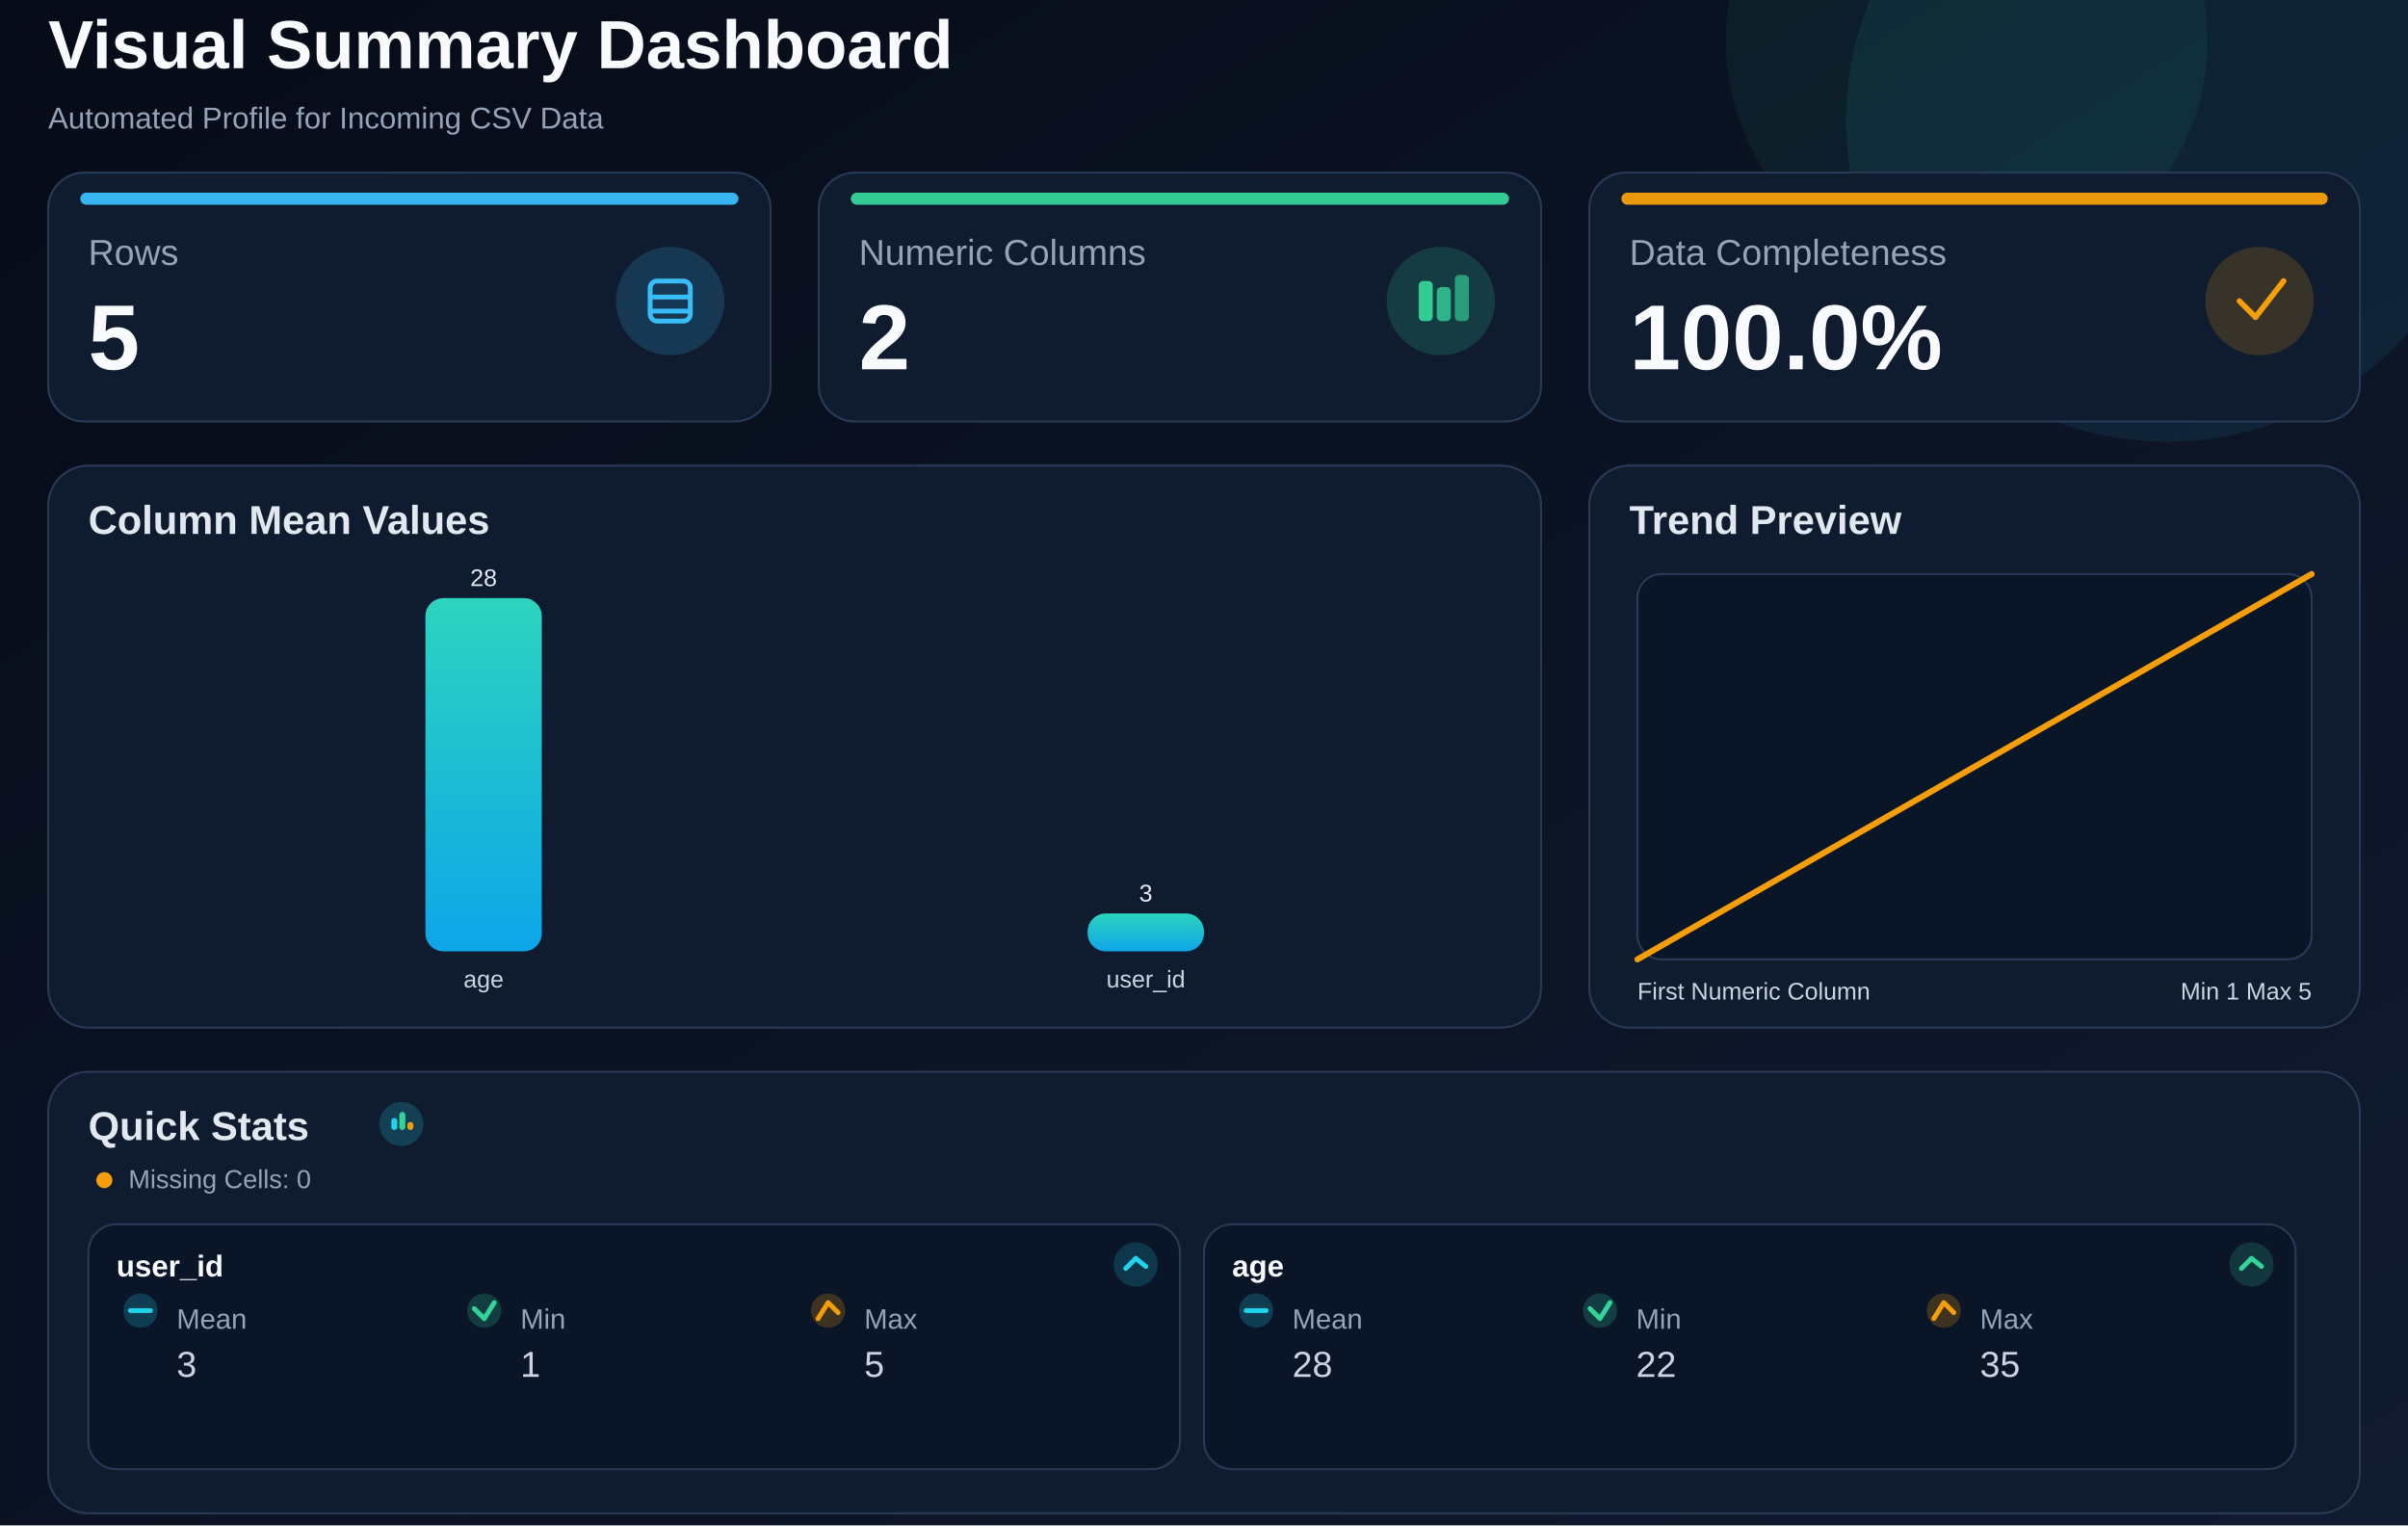
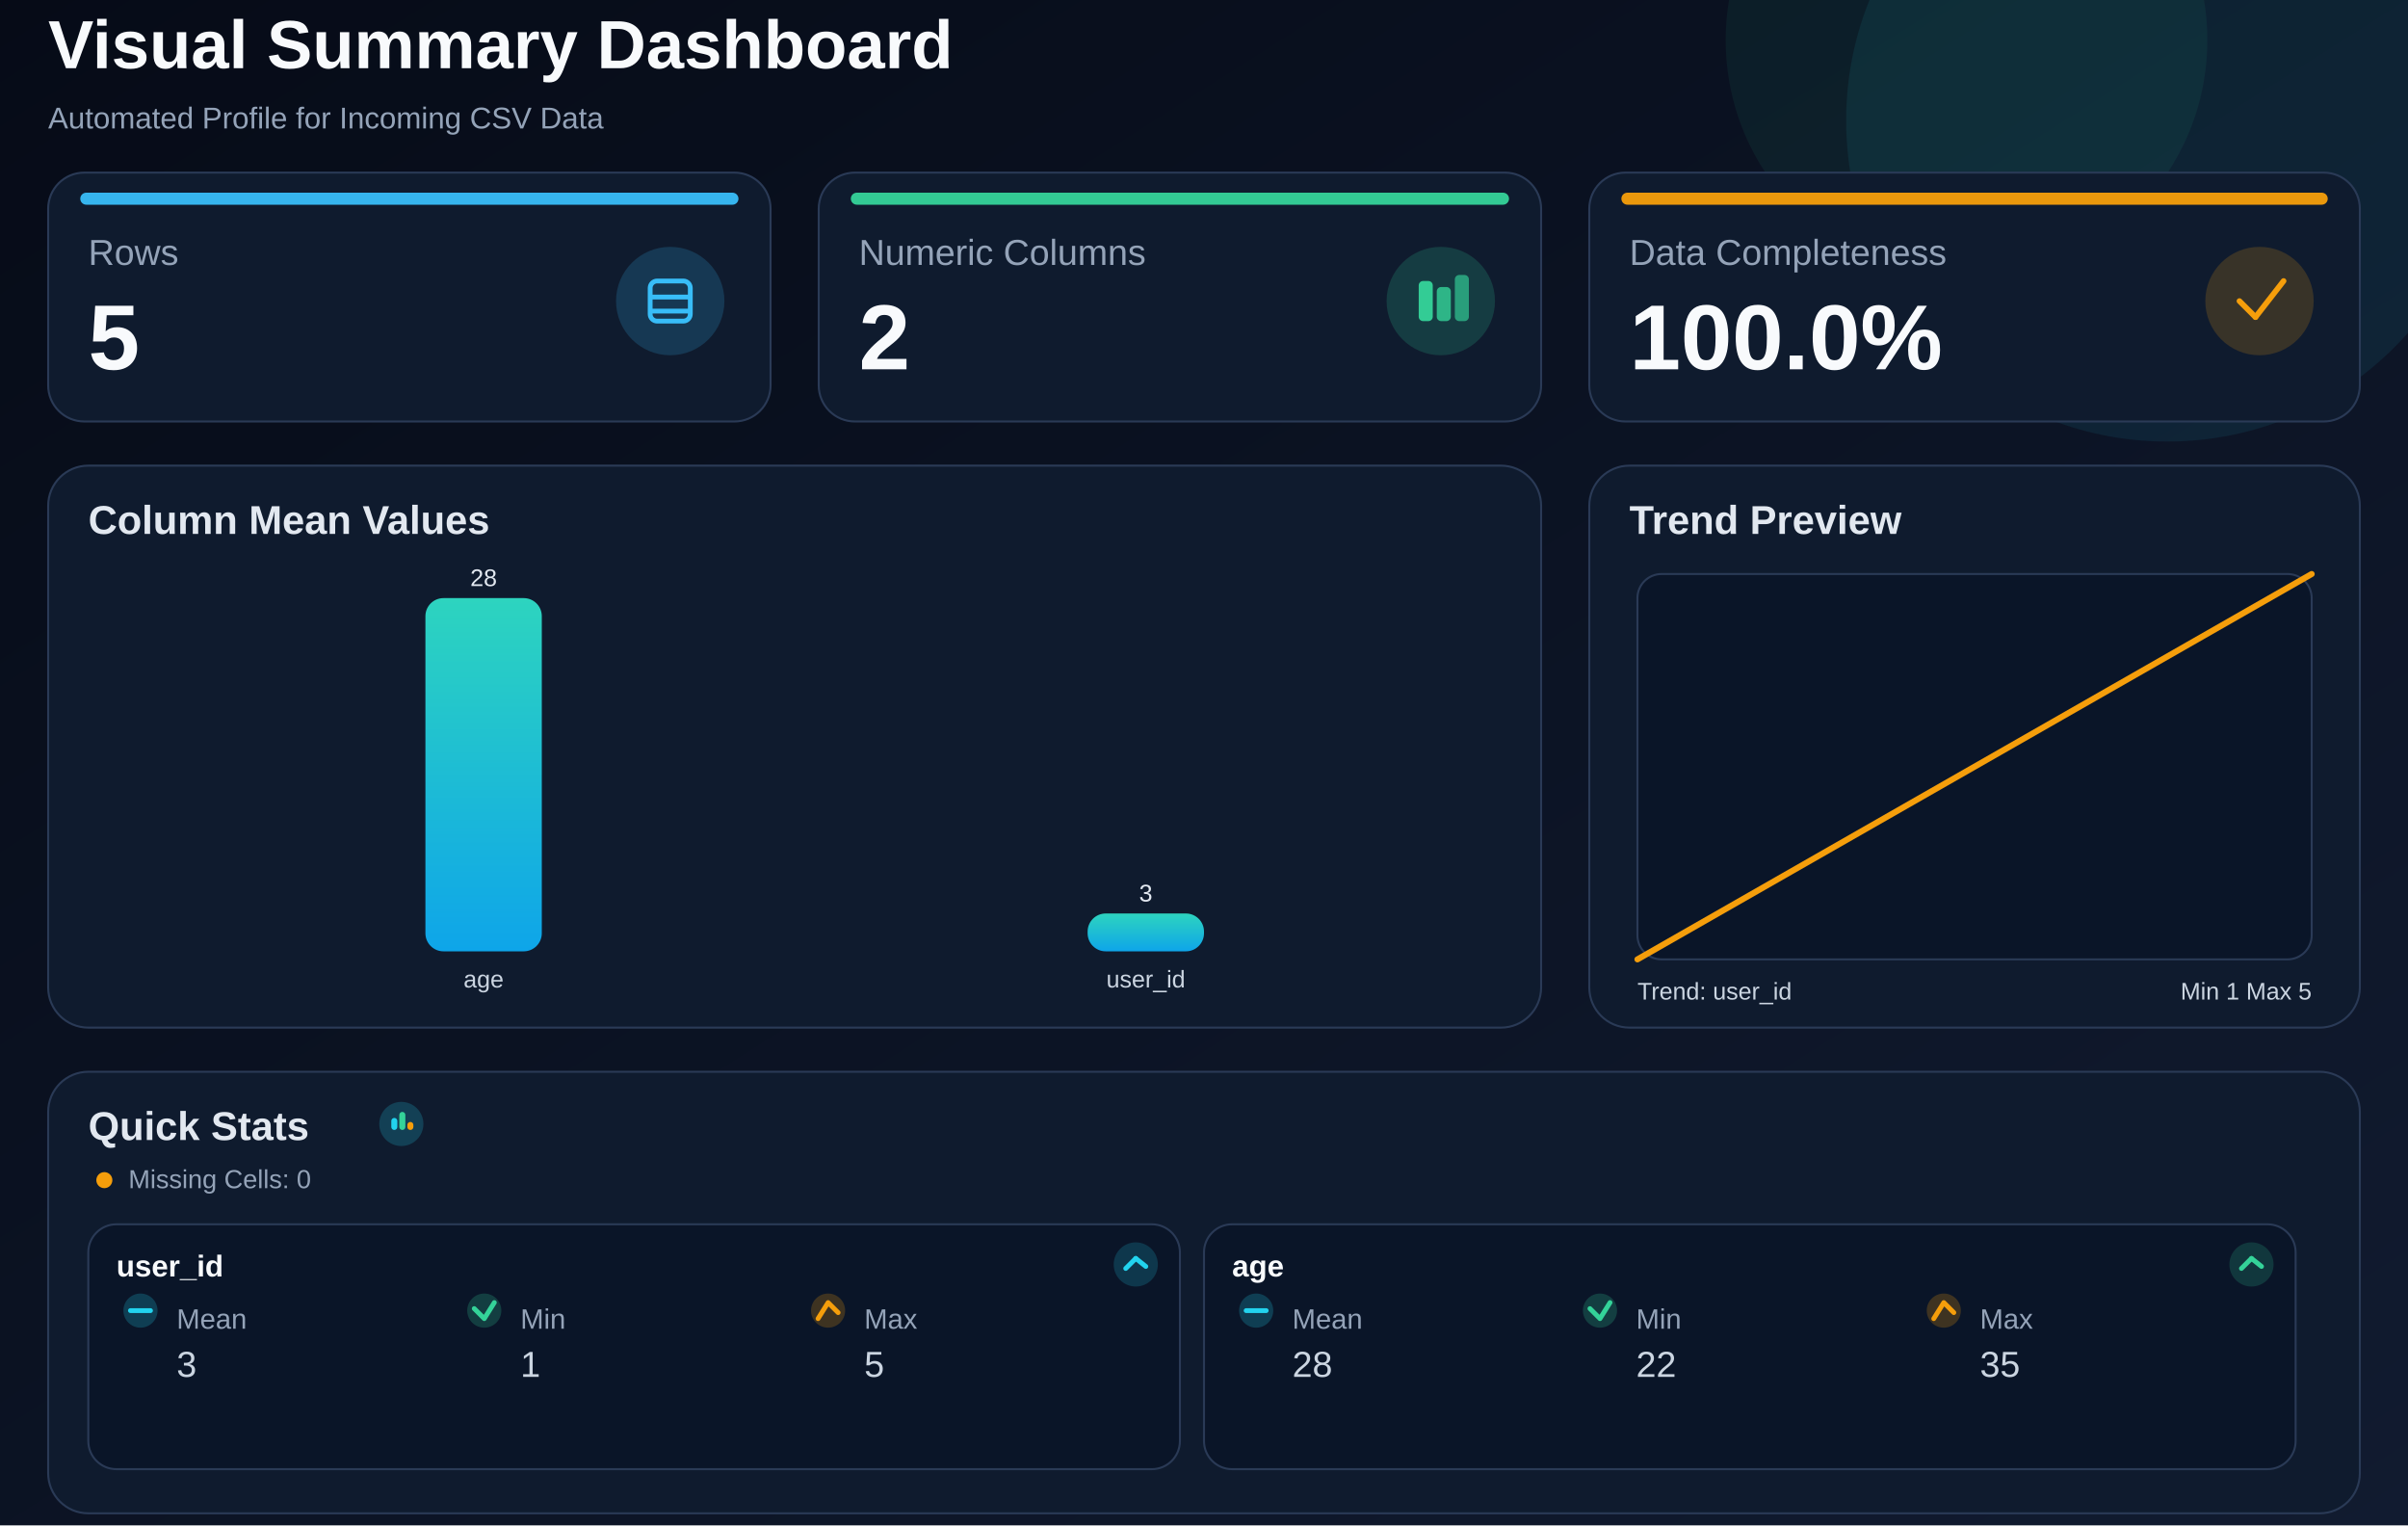
<svg xmlns="http://www.w3.org/2000/svg" width="1200" height="760" font-family="Poppins, Segoe UI, Arial, sans-serif">
  <defs>
    <linearGradient id="bg" x1="0" y1="0" x2="1" y2="1">
      <stop offset="0%" stop-color="#060b17" />
      <stop offset="100%" stop-color="#111b30" />
    </linearGradient>
    <linearGradient id="bar" x1="0" y1="0" x2="0" y2="1">
      <stop offset="0%" stop-color="#2dd4bf" />
      <stop offset="100%" stop-color="#0ea5e9" />
    </linearGradient>
  </defs>
  <rect width="1200" height="760" fill="url(#bg)" />
  <circle cx="1080" cy="60" r="160" fill="#22d3ee" opacity="0.08" />
  <circle cx="980" cy="20" r="120" fill="#34d399" opacity="0.07" />
  <text x="24" y="34" font-size="34" font-weight="700" fill="#f8fafc">Visual Summary Dashboard</text>
  <text x="24" y="64" font-size="15" fill="#94a3b8">Automated Profile for Incoming CSV Data</text>
  <rect x="24" y="86" width="360" height="124" rx="18" fill="#0f1b2e" stroke="#2a3a56" />
  <rect x="40" y="96" width="328" height="6" rx="3" fill="#38bdf8" opacity="0.95" />
  <circle cx="334" cy="150" r="27" fill="#38bdf8" opacity="0.18" />
  <rect x="324" y="140" width="20" height="20" rx="3.5" fill="none" stroke="#38bdf8" stroke-width="2.4" />
  <line x1="324" y1="148" x2="344" y2="148" stroke="#38bdf8" stroke-width="2.4" />
  <line x1="324" y1="155" x2="344" y2="155" stroke="#38bdf8" stroke-width="2.4" />
  <text x="44" y="132" font-size="18" font-weight="500" fill="#94a3b8">Rows</text>
  <text x="44" y="184" font-size="46" font-weight="700" fill="#f8fafc">5</text>
  <rect x="408" y="86" width="360" height="124" rx="18" fill="#0f1b2e" stroke="#2a3a56" />
  <rect x="424" y="96" width="328" height="6" rx="3" fill="#34d399" opacity="0.95" />
  <circle cx="718" cy="150" r="27" fill="#34d399" opacity="0.18" />
  <rect x="707" y="140" width="7" height="20" rx="2.2" fill="#34d399" opacity="0.95" />
  <rect x="716" y="143" width="7" height="17" rx="2.2" fill="#34d399" opacity="0.8" />
  <rect x="725" y="137" width="7" height="23" rx="2.2" fill="#34d399" opacity="0.65" />
  <text x="428" y="132" font-size="18" font-weight="500" fill="#94a3b8">Numeric Columns</text>
  <text x="428" y="184" font-size="46" font-weight="700" fill="#f8fafc">2</text>
  <rect x="792" y="86" width="384" height="124" rx="18" fill="#0f1b2e" stroke="#2a3a56" />
  <rect x="808" y="96" width="352" height="6" rx="3" fill="#f59e0b" opacity="0.95" />
  <circle cx="1126" cy="150" r="27" fill="#f59e0b" opacity="0.18" />
  <line x1="1116" y1="150" x2="1124" y2="158" stroke="#f59e0b" stroke-width="2.8" stroke-linecap="round" />
  <line x1="1124" y1="158" x2="1138" y2="140" stroke="#f59e0b" stroke-width="2.8" stroke-linecap="round" />
  <text x="812" y="132" font-size="18" font-weight="500" fill="#94a3b8">Data Completeness</text>
  <text x="812" y="184" font-size="46" font-weight="700" fill="#f8fafc">100.0%</text>
  <rect x="24" y="232" width="744" height="280" rx="20" fill="#0f1b2e" stroke="#2a3a56" />
  <text x="44" y="266" font-size="20" font-weight="600" fill="#e2e8f0">Column Mean Values</text>
  <rect x="212.00" y="298.00" width="58.00" height="176.00" rx="9" fill="url(#bar)" />
  <text x="241.00" y="492" font-size="12" fill="#cbd5e1" text-anchor="middle">age</text>
  <text x="241.00" y="292.00" font-size="12" fill="#e2e8f0" text-anchor="middle">28</text>
  <rect x="542.00" y="455.14" width="58.00" height="18.86" rx="9" fill="url(#bar)" />
  <text x="571.00" y="492" font-size="12" fill="#cbd5e1" text-anchor="middle">user_id</text>
  <text x="571.00" y="449.14" font-size="12" fill="#e2e8f0" text-anchor="middle">3</text>
  <rect x="792" y="232" width="384" height="280" rx="20" fill="#0f1b2e" stroke="#2a3a56" />
  <text x="812" y="266" font-size="20" font-weight="600" fill="#e2e8f0">Trend Preview</text>
  <rect x="816" y="286" width="336" height="192" rx="12" fill="#0a1528" stroke="#2a3a56" />
  <polyline points="816.00,478.00 900.00,430.00 984.00,382.00 1068.00,334.00 1152.00,286.00" fill="none" stroke="#f59e0b" stroke-width="3" stroke-linecap="round" stroke-linejoin="round" />
-   <text x="816" y="498" font-size="12" fill="#cbd5e1">First Numeric Column</text>
+   <text x="816" y="498" font-size="12" fill="#cbd5e1">Trend: user_id</text>
  <text x="1152" y="498" font-size="12" fill="#cbd5e1" text-anchor="end">Min 1  Max 5</text>
  <rect x="24" y="534" width="1152" height="220" rx="20" fill="#0f1b2e" stroke="#2a3a56" />
  <circle cx="200" cy="560" r="11" fill="#22d3ee" opacity="0.2" />
  <rect x="195" y="557" width="3" height="6" rx="1.5" fill="#22d3ee" />
  <rect x="199" y="554" width="3" height="9" rx="1.5" fill="#34d399" />
  <rect x="203" y="559" width="3" height="4" rx="1.5" fill="#f59e0b" />
  <text x="44" y="568" font-size="20" font-weight="600" fill="#e2e8f0">Quick Stats</text>
  <circle cx="52" cy="588" r="4" fill="#f59e0b" />
  <text x="64" y="592" font-size="13" fill="#94a3b8">Missing Cells: 0</text>
  <rect x="44.00" y="610" width="544.00" height="122" rx="14" fill="#0a1528" stroke="#2a3a56" />
  <circle cx="566.0" cy="630" r="11" fill="#22d3ee" opacity="0.18" />
  <line x1="561.0" y1="632" x2="566.0" y2="627" stroke="#22d3ee" stroke-width="2.4" stroke-linecap="round" />
  <line x1="566.0" y1="627" x2="571.0" y2="631" stroke="#22d3ee" stroke-width="2.4" stroke-linecap="round" />
  <text x="58.00" y="636" font-size="15" font-weight="600" fill="#f8fafc">user_id</text>
  <circle cx="70.0" cy="653" r="8.5" fill="#22d3ee" opacity="0.22" />
  <line x1="65.0" y1="653" x2="75.0" y2="653" stroke="#22d3ee" stroke-width="2.4" stroke-linecap="round" />
  <text x="88.00" y="662" font-size="14" fill="#94a3b8">Mean</text>
  <text x="88.00" y="686" font-size="18" fill="#cbd5e1">3</text>
  <circle cx="241.333" cy="653" r="8.5" fill="#34d399" opacity="0.22" />
  <polyline points="236.333,652 241.333,657 246.333,649" fill="none" stroke="#34d399" stroke-width="2.4" stroke-linecap="round" stroke-linejoin="round" />
  <text x="259.33" y="662" font-size="14" fill="#94a3b8">Min</text>
  <text x="259.33" y="686" font-size="18" fill="#cbd5e1">1</text>
  <circle cx="412.667" cy="653" r="8.5" fill="#f59e0b" opacity="0.22" />
  <polyline points="407.667,657 412.667,649 417.667,654" fill="none" stroke="#f59e0b" stroke-width="2.4" stroke-linecap="round" stroke-linejoin="round" />
  <text x="430.67" y="662" font-size="14" fill="#94a3b8">Max</text>
  <text x="430.67" y="686" font-size="18" fill="#cbd5e1">5</text>
  <rect x="600.00" y="610" width="544.00" height="122" rx="14" fill="#0a1528" stroke="#2a3a56" />
  <circle cx="1122.0" cy="630" r="11" fill="#34d399" opacity="0.18" />
  <line x1="1117.0" y1="632" x2="1122.0" y2="627" stroke="#34d399" stroke-width="2.4" stroke-linecap="round" />
  <line x1="1122.0" y1="627" x2="1127.0" y2="631" stroke="#34d399" stroke-width="2.4" stroke-linecap="round" />
  <text x="614.00" y="636" font-size="15" font-weight="600" fill="#f8fafc">age</text>
  <circle cx="626.0" cy="653" r="8.5" fill="#22d3ee" opacity="0.22" />
  <line x1="621.0" y1="653" x2="631.0" y2="653" stroke="#22d3ee" stroke-width="2.4" stroke-linecap="round" />
  <text x="644.00" y="662" font-size="14" fill="#94a3b8">Mean</text>
  <text x="644.00" y="686" font-size="18" fill="#cbd5e1">28</text>
  <circle cx="797.333" cy="653" r="8.5" fill="#34d399" opacity="0.22" />
  <polyline points="792.333,652 797.333,657 802.333,649" fill="none" stroke="#34d399" stroke-width="2.4" stroke-linecap="round" stroke-linejoin="round" />
  <text x="815.33" y="662" font-size="14" fill="#94a3b8">Min</text>
  <text x="815.33" y="686" font-size="18" fill="#cbd5e1">22</text>
  <circle cx="968.667" cy="653" r="8.5" fill="#f59e0b" opacity="0.22" />
  <polyline points="963.667,657 968.667,649 973.667,654" fill="none" stroke="#f59e0b" stroke-width="2.4" stroke-linecap="round" stroke-linejoin="round" />
  <text x="986.67" y="662" font-size="14" fill="#94a3b8">Max</text>
  <text x="986.67" y="686" font-size="18" fill="#cbd5e1">35</text>
</svg>
